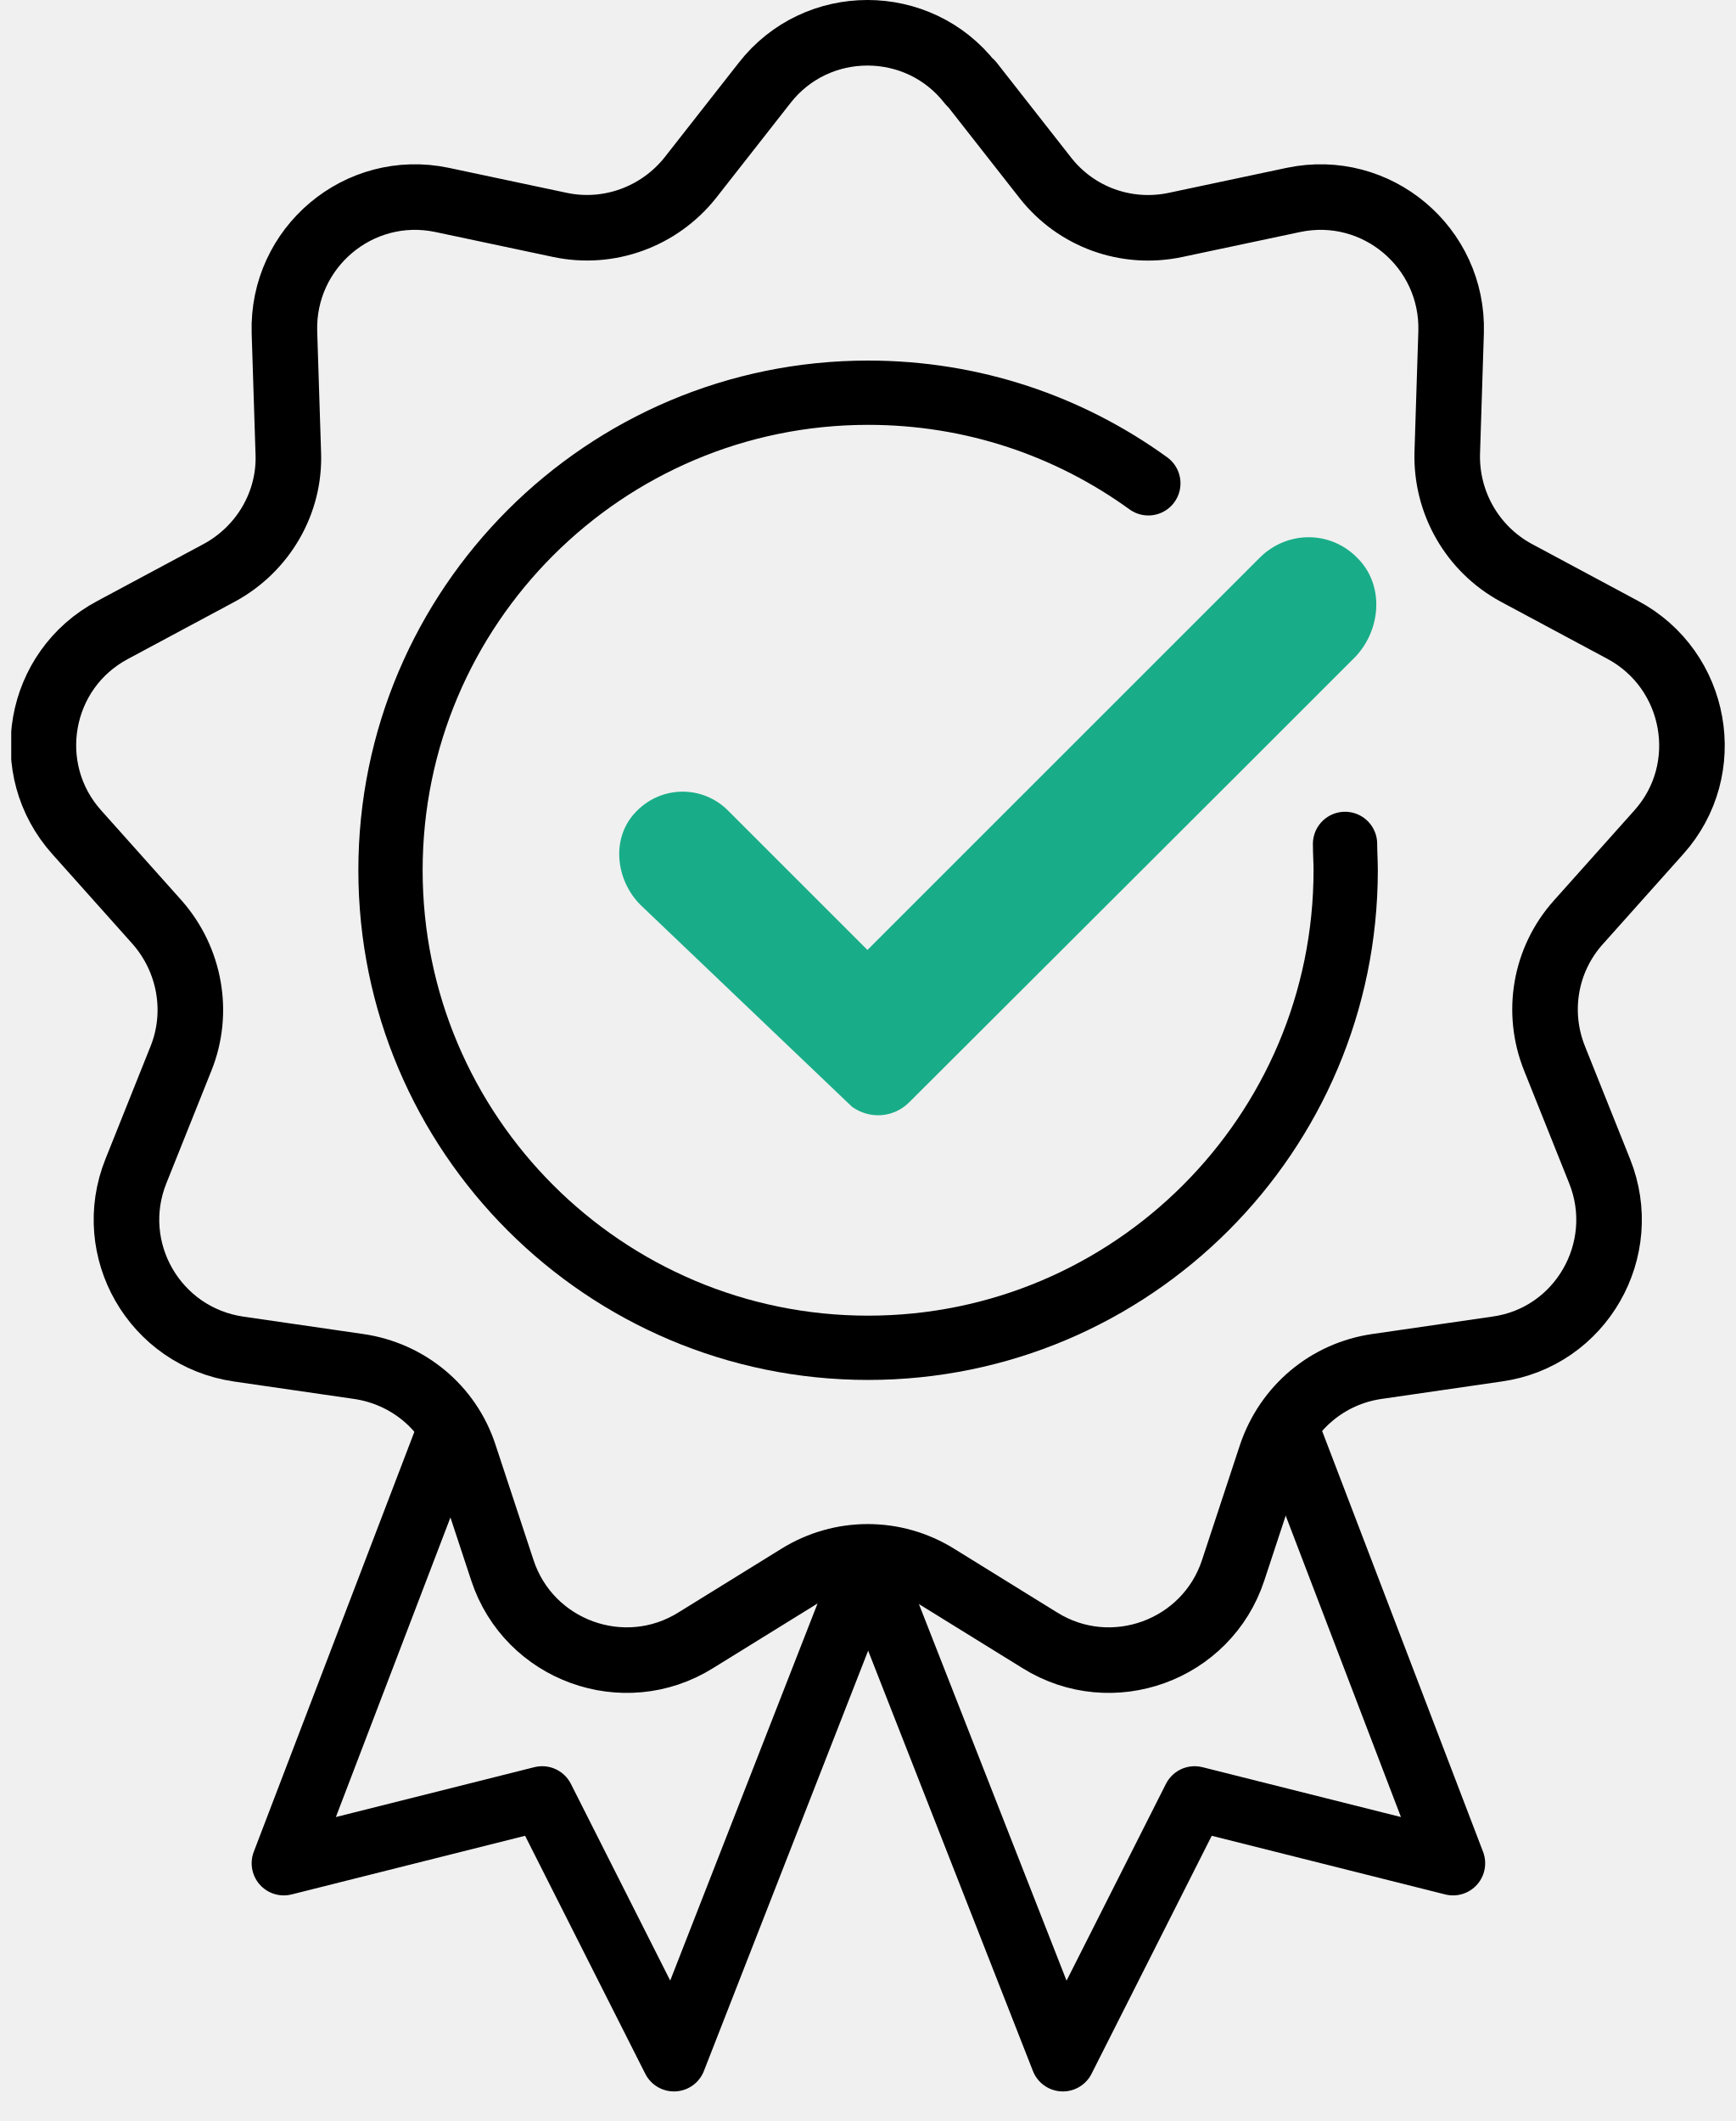
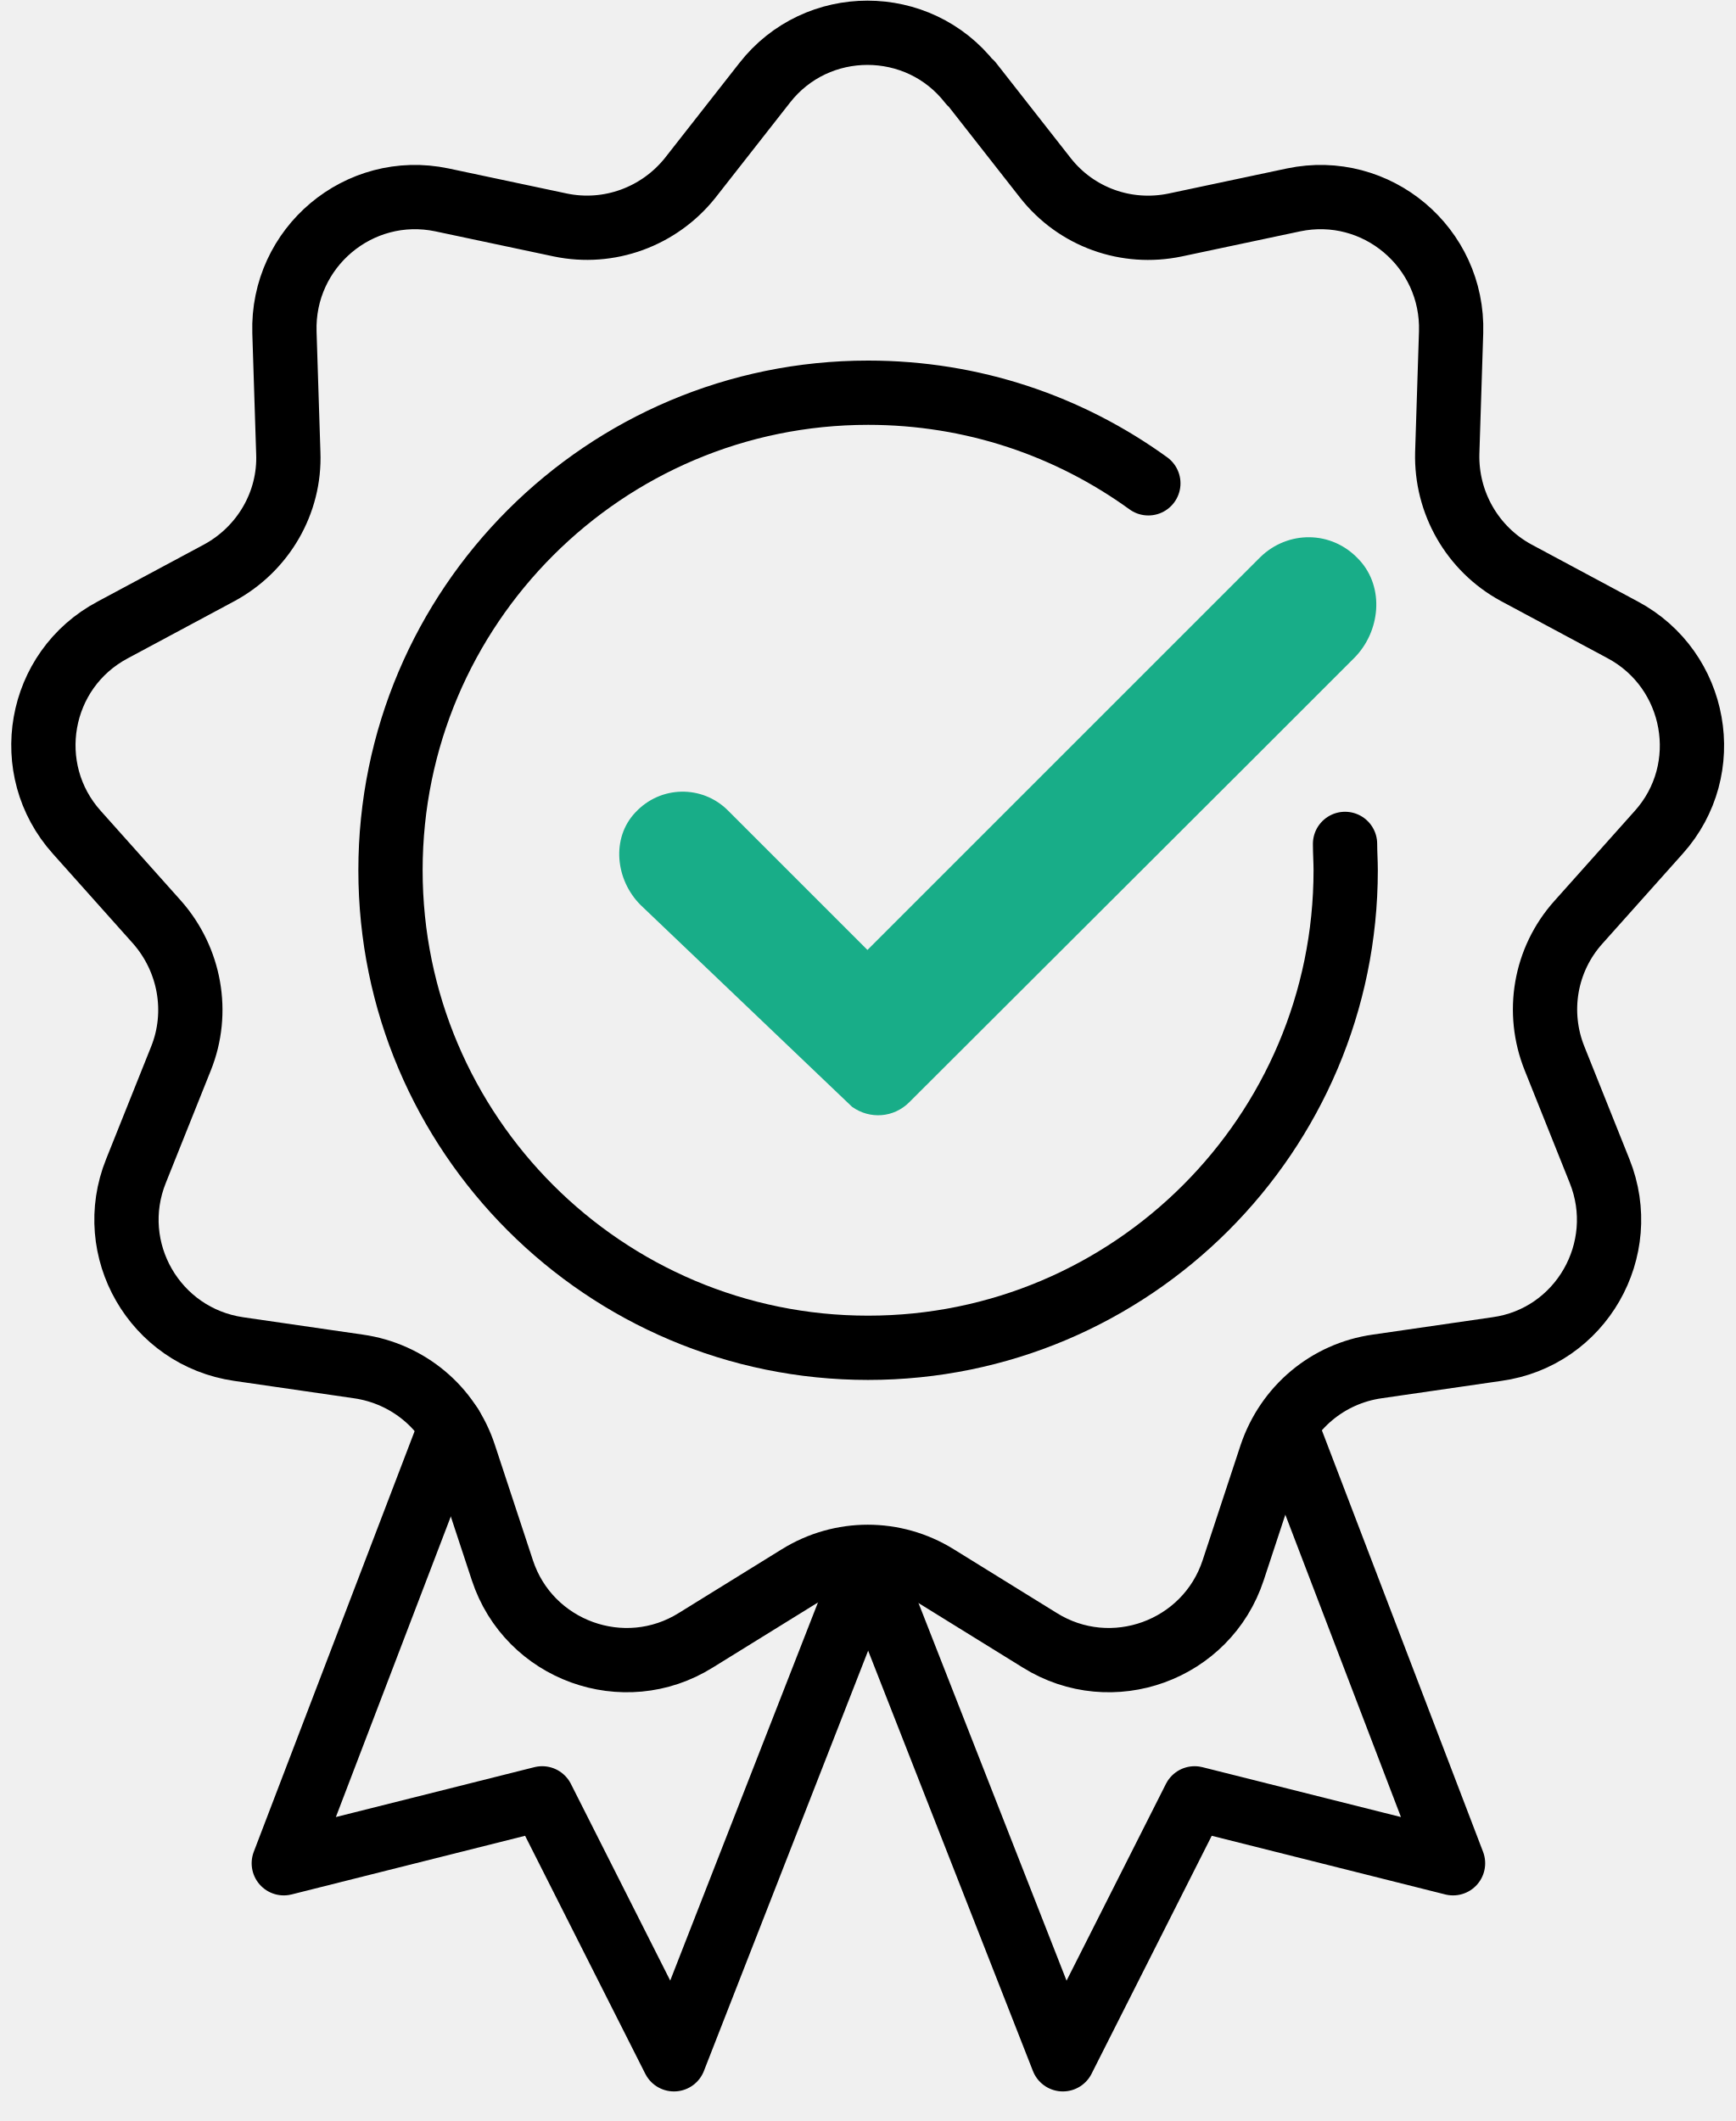
<svg xmlns="http://www.w3.org/2000/svg" width="27" height="33" viewBox="0 0 27 33" fill="none">
  <g clip-path="url(#clip0_353_3992)">
-     <path d="M15.105 1.29L16.265 2.77C16.745 3.38 17.525 3.66 18.285 3.5L20.125 3.11C21.415 2.84 22.615 3.85 22.575 5.17L22.515 7.05C22.495 7.82 22.905 8.54 23.585 8.91L25.245 9.8C26.405 10.42 26.685 11.97 25.805 12.95L24.555 14.35C24.035 14.93 23.895 15.75 24.185 16.47L24.885 18.22C25.375 19.44 24.595 20.81 23.285 20.99L21.425 21.26C20.655 21.37 20.025 21.9 19.775 22.64L19.185 24.43C18.775 25.68 17.295 26.22 16.175 25.52L14.575 24.53C13.915 24.12 13.085 24.12 12.425 24.53L10.825 25.52C9.705 26.22 8.225 25.68 7.815 24.43L7.225 22.64C6.985 21.9 6.345 21.37 5.575 21.26L3.715 20.99C2.405 20.8 1.625 19.44 2.115 18.22L2.815 16.47C3.105 15.75 2.955 14.93 2.445 14.35L1.195 12.95C0.315 11.97 0.585 10.42 1.755 9.8L3.415 8.91C4.095 8.54 4.515 7.82 4.485 7.05L4.425 5.17C4.385 3.85 5.585 2.84 6.875 3.11L8.715 3.5C9.475 3.66 10.255 3.37 10.735 2.77L11.895 1.29C12.705 0.25 14.285 0.25 15.095 1.29H15.105Z" stroke="black" stroke-width="1.02" stroke-linecap="round" stroke-linejoin="round" />
+     <path d="M15.105 1.29L16.265 2.77C16.745 3.38 17.525 3.66 18.285 3.5L20.125 3.11C21.415 2.84 22.615 3.85 22.575 5.17L22.515 7.05C22.495 7.82 22.905 8.54 23.585 8.91L25.245 9.8C26.405 10.42 26.685 11.97 25.805 12.95L24.555 14.35C24.035 14.93 23.895 15.75 24.185 16.47L24.885 18.22C25.375 19.44 24.595 20.81 23.285 20.99L21.425 21.26C20.655 21.37 20.025 21.9 19.775 22.64L19.185 24.43C18.775 25.68 17.295 26.22 16.175 25.52L14.575 24.53C13.915 24.12 13.085 24.12 12.425 24.53L10.825 25.52C9.705 26.22 8.225 25.68 7.815 24.43L7.225 22.64C6.985 21.9 6.345 21.37 5.575 21.26L3.715 20.99C2.405 20.8 1.625 19.44 2.115 18.22L2.815 16.47C3.105 15.75 2.955 14.93 2.445 14.35L1.195 12.95C0.315 11.97 0.585 10.42 1.755 9.8L3.415 8.91C4.095 8.54 4.515 7.82 4.485 7.05L4.425 5.17C4.385 3.85 5.585 2.84 6.875 3.11L8.715 3.5C9.475 3.66 10.255 3.37 10.735 2.77L11.895 1.29C12.705 0.25 14.285 0.25 15.095 1.29H15.105Z" stroke="black" strokeWidth="1.02" stroke-linecap="round" stroke-linejoin="round" />
    <path d="M13.505 24.31L10.485 32.04L8.435 27.98L4.415 28.99L7.015 22.19" stroke="black" stroke-linecap="round" stroke-linejoin="round" />
    <path d="M13.505 24.31L16.535 32.04L18.585 27.98L22.605 28.99L20.005 22.19" stroke="black" stroke-linecap="round" stroke-linejoin="round" />
    <path d="M21.135 8.7C20.715 8.25 20.035 8.25 19.605 8.67L13.495 14.78L11.325 12.61C10.925 12.21 10.275 12.22 9.885 12.64C9.505 13.04 9.575 13.69 9.965 14.08L13.255 17.22C13.535 17.42 13.905 17.39 14.145 17.15L19.595 11.71L19.805 11.5L21.065 10.24C21.475 9.83 21.545 9.14 21.145 8.71L21.135 8.7Z" fill="#18AD88" />
    <path d="M20.925 13.13C20.925 13.27 20.935 13.4 20.935 13.54C20.935 17.64 17.605 20.97 13.505 20.97C9.405 20.97 6.075 17.64 6.075 13.54C6.075 9.44 9.405 6.11 13.505 6.11C15.135 6.11 16.635 6.63 17.865 7.52" stroke="black" stroke-linecap="round" stroke-linejoin="round" />
  </g>
  <defs>
    <clipPath id="clip0_353_3992">
      <rect width="26.67" height="32.54" fill="white" transform="translate(0.174805)" />
    </clipPath>
  </defs>
</svg>
